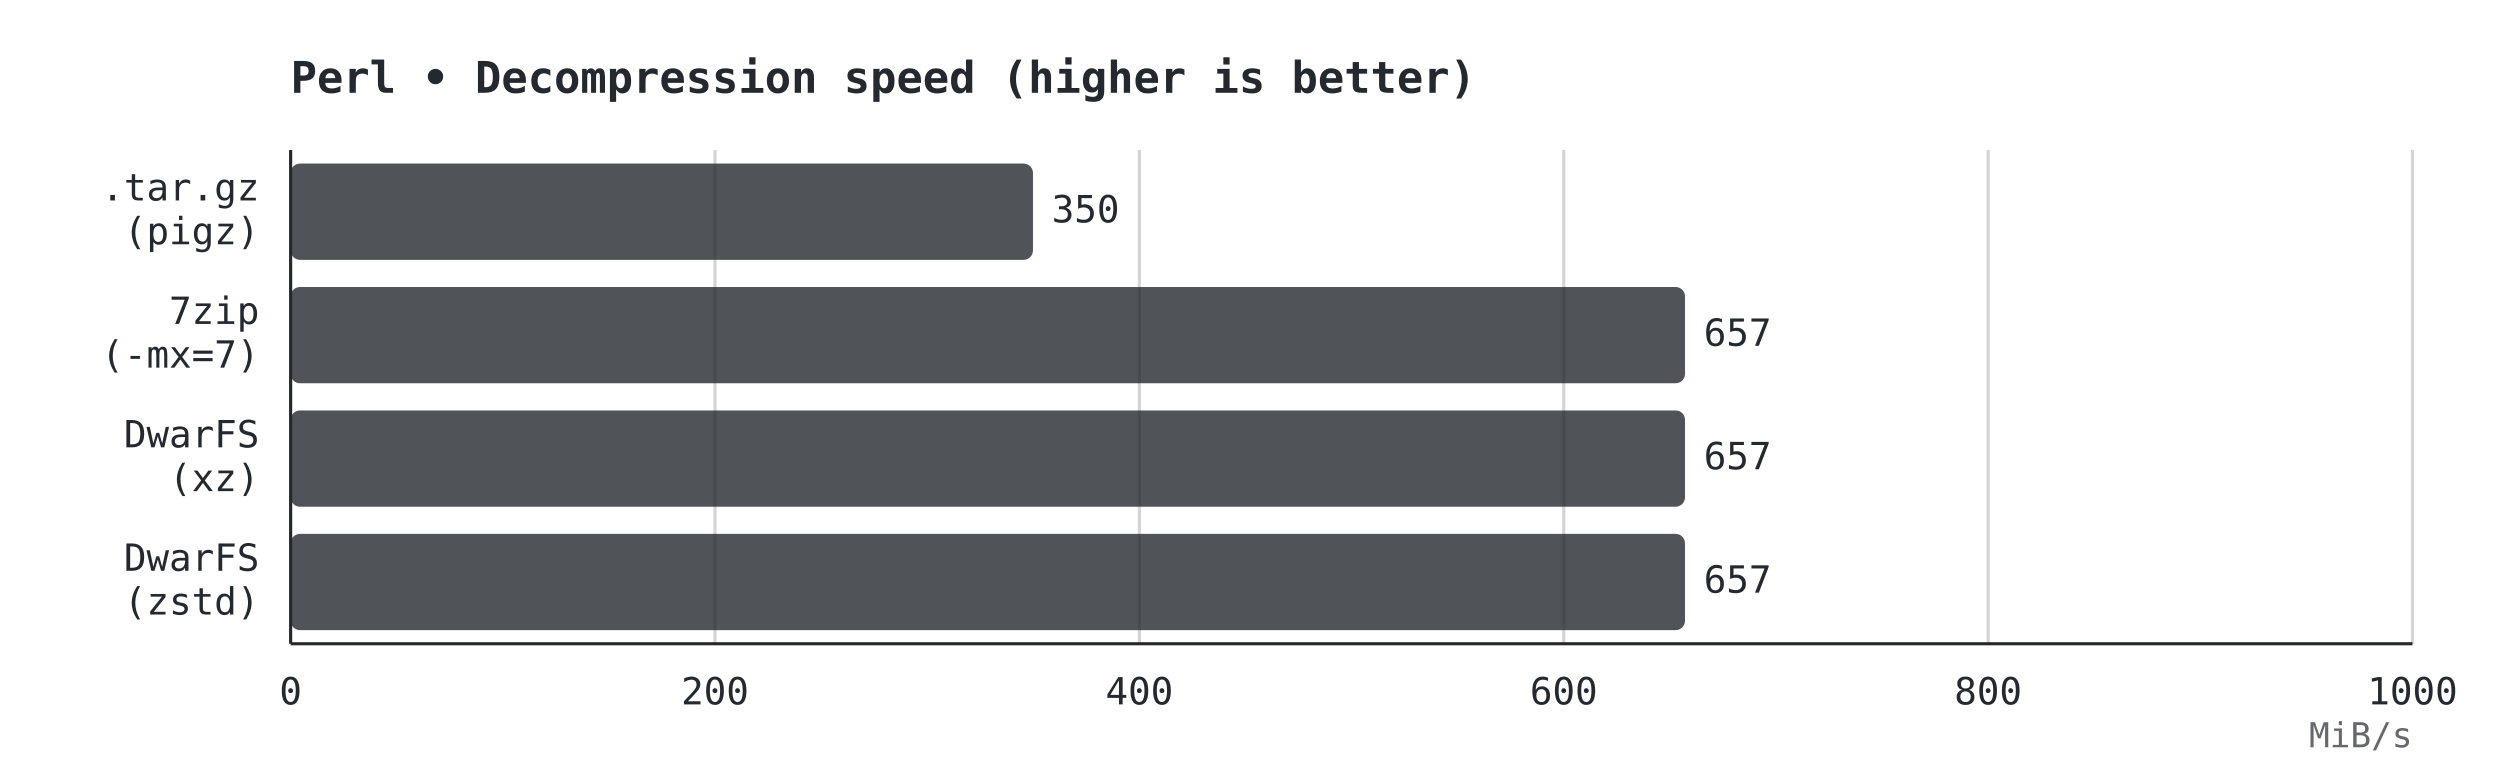
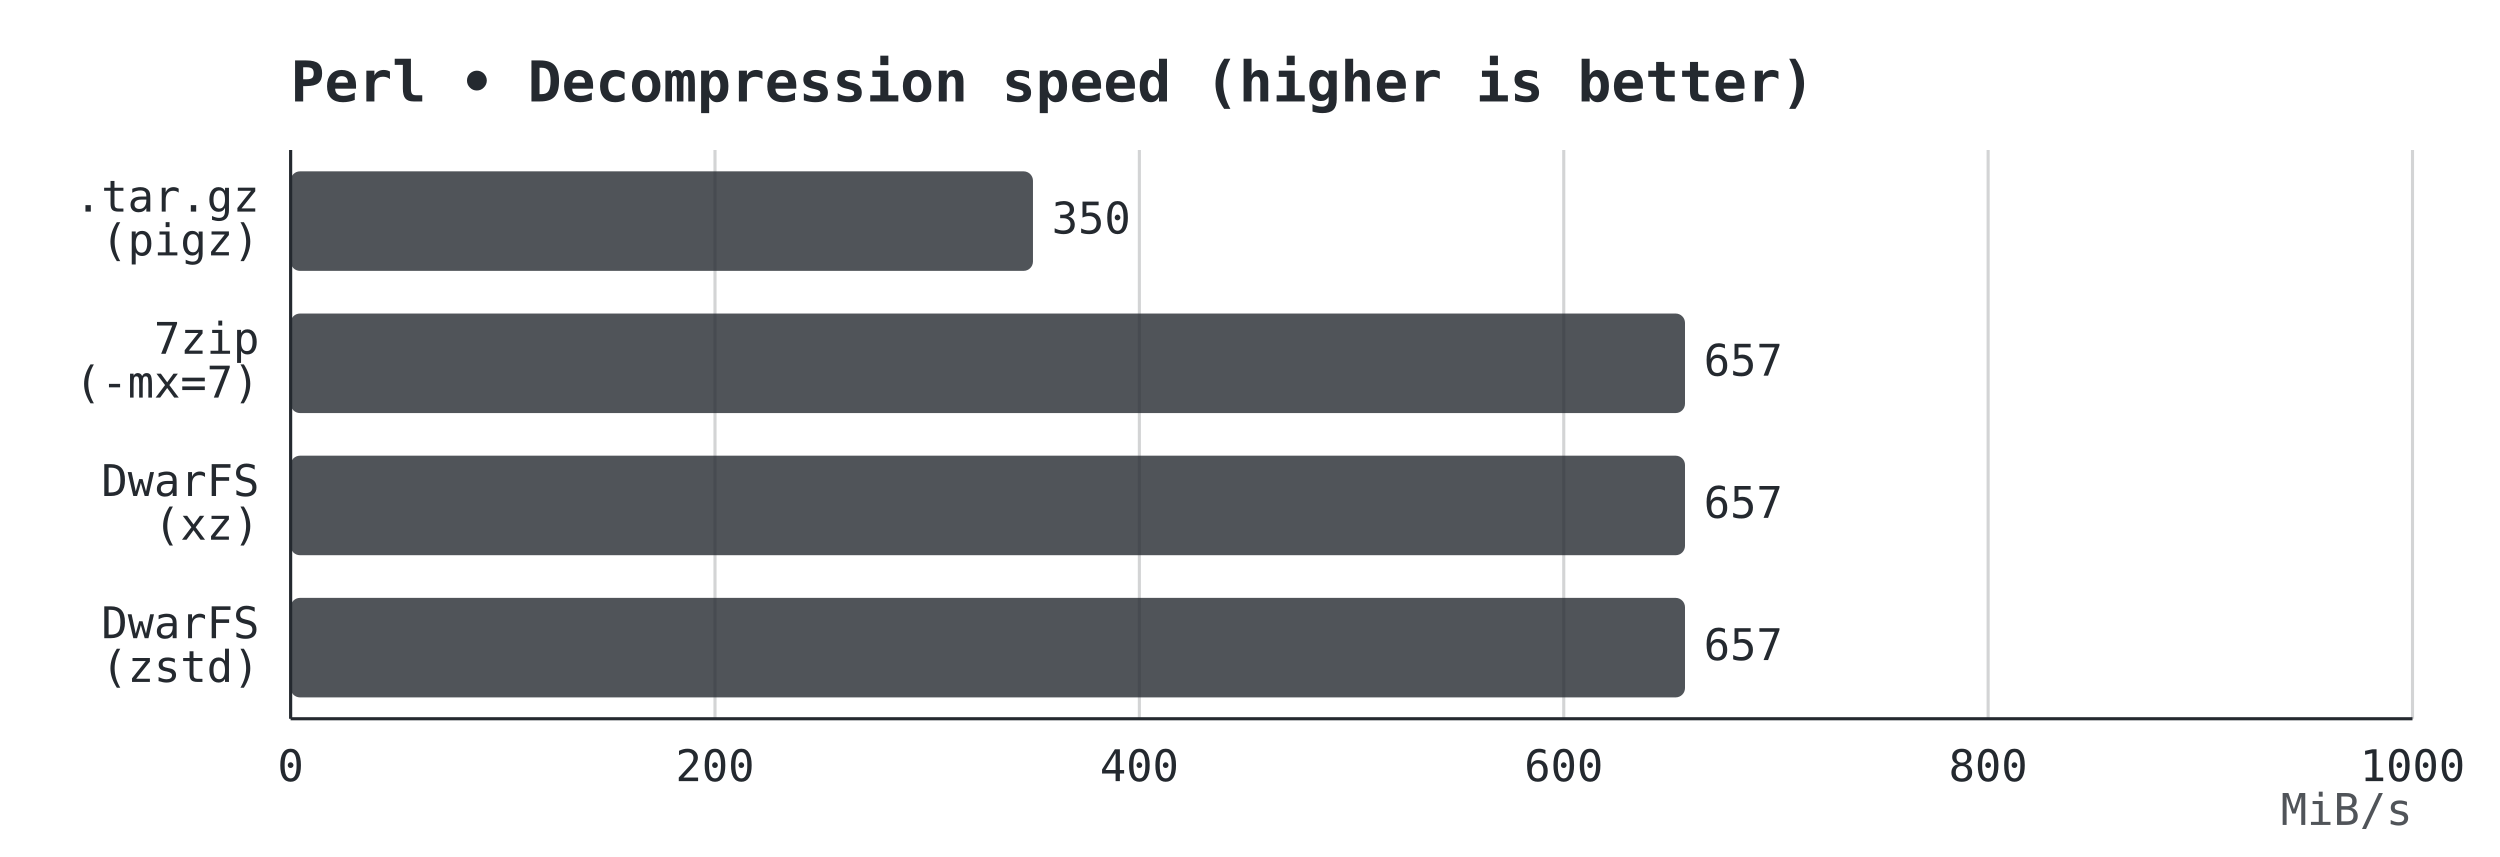
- <svg xmlns="http://www.w3.org/2000/svg" width="800" height="250" viewBox="0 0 800 250" role="img" aria-label="Perl • Decompression speed (higher is better)">
+ <svg xmlns="http://www.w3.org/2000/svg" width="800" height="274" viewBox="0 0 800 274" role="img" aria-label="Perl • Decompression speed (higher is better)">
  <style>
    :root {
      color: var(--fgColor-default, #24292f);
      font-family: ui-monospace, SFMono-Regular, Menlo, Consolas, monospace;
    }
    @media (prefers-color-scheme: dark) {
      :root { color: var(--fgColor-default, #c9d1d9); }
    }
-     .t { fill: currentColor; font-size: 12px; dominant-baseline: middle; }
-     .title { font-weight: 600; font-size: 14px; dominant-baseline: hanging; }
+     .t { fill: currentColor; font-size: 14px; dominant-baseline: middle; }
+     .title { font-weight: 600; font-size: 18px; dominant-baseline: hanging; }
    .axis { stroke: currentColor; stroke-width: 1; }
    .grid { stroke: currentColor; stroke-width: 1; opacity: .2; }
    .bar { fill: currentColor; opacity: .8; }
-     .unit { opacity: .7; font-size: 11px; }
+     .unit { opacity: .8; font-size: 14px; }
  </style>
-   <rect x="0" y="0" width="800" height="250" fill="none" />
+   <rect x="0" y="0" width="800" height="274" fill="none" />
  <text x="93" y="20" class="t title">Perl • Decompression speed (higher is better)</text>
-   <line x1="93" y1="206" x2="772" y2="206" class="axis" />
-   <line x1="93" y1="48" x2="93" y2="206" class="axis" />
-   <line x1="93.00" y1="48" x2="93.00" y2="206" class="grid" />
-   <text x="93.00" y="222" class="t" text-anchor="middle">0</text>
-   <line x1="228.80" y1="48" x2="228.80" y2="206" class="grid" />
-   <text x="228.80" y="222" class="t" text-anchor="middle">200</text>
-   <line x1="364.60" y1="48" x2="364.60" y2="206" class="grid" />
-   <text x="364.60" y="222" class="t" text-anchor="middle">400</text>
-   <line x1="500.40" y1="48" x2="500.40" y2="206" class="grid" />
-   <text x="500.40" y="222" class="t" text-anchor="middle">600</text>
-   <line x1="636.20" y1="48" x2="636.20" y2="206" class="grid" />
-   <text x="636.20" y="222" class="t" text-anchor="middle">800</text>
-   <line x1="772.00" y1="48" x2="772.00" y2="206" class="grid" />
-   <text x="772.00" y="222" class="t" text-anchor="middle">1000</text>
-   <text x="772" y="236" class="t unit" text-anchor="end">MiB/s</text>
-   <rect class="bar" x="93.00" y="52.34" width="237.55" height="30.81" rx="3" ry="3" />
-   <text x="83.00" y="60.75" class="t" text-anchor="end">.tar.gz</text>
-   <text x="83.00" y="74.75" class="t" text-anchor="end">(pigz)</text>
-   <text x="336.55" y="67.75" class="t">350</text>
-   <rect class="bar" x="93.00" y="91.84" width="446.20" height="30.81" rx="3" ry="3" />
-   <text x="83.00" y="100.25" class="t" text-anchor="end">7zip</text>
-   <text x="83.00" y="114.25" class="t" text-anchor="end">(-mx=7)</text>
-   <text x="545.20" y="107.25" class="t">657</text>
-   <rect class="bar" x="93.00" y="131.34" width="446.20" height="30.81" rx="3" ry="3" />
-   <text x="83.00" y="139.75" class="t" text-anchor="end">DwarFS</text>
-   <text x="83.00" y="153.75" class="t" text-anchor="end">(xz)</text>
-   <text x="545.20" y="146.75" class="t">657</text>
-   <rect class="bar" x="93.00" y="170.84" width="446.20" height="30.81" rx="3" ry="3" />
-   <text x="83.00" y="179.25" class="t" text-anchor="end">DwarFS</text>
-   <text x="83.00" y="193.25" class="t" text-anchor="end">(zstd)</text>
-   <text x="545.20" y="186.25" class="t">657</text>
+   <line x1="93" y1="230" x2="772" y2="230" class="axis" />
+   <line x1="93" y1="48" x2="93" y2="230" class="axis" />
+   <line x1="93.00" y1="48" x2="93.00" y2="230" class="grid" />
+   <text x="93.00" y="246" class="t" text-anchor="middle">0</text>
+   <line x1="228.80" y1="48" x2="228.80" y2="230" class="grid" />
+   <text x="228.80" y="246" class="t" text-anchor="middle">200</text>
+   <line x1="364.60" y1="48" x2="364.60" y2="230" class="grid" />
+   <text x="364.60" y="246" class="t" text-anchor="middle">400</text>
+   <line x1="500.40" y1="48" x2="500.40" y2="230" class="grid" />
+   <text x="500.40" y="246" class="t" text-anchor="middle">600</text>
+   <line x1="636.20" y1="48" x2="636.20" y2="230" class="grid" />
+   <text x="636.20" y="246" class="t" text-anchor="middle">800</text>
+   <line x1="772.00" y1="48" x2="772.00" y2="230" class="grid" />
+   <text x="772.00" y="246" class="t" text-anchor="middle">1000</text>
+   <text x="772" y="260" class="t unit" text-anchor="end">MiB/s</text>
+   <rect class="bar" x="93.00" y="54.83" width="237.55" height="31.85" rx="3" ry="3" />
+   <text x="83.00" y="63.75" class="t" text-anchor="end">.tar.gz</text>
+   <text x="83.00" y="77.75" class="t" text-anchor="end">(pigz)</text>
+   <text x="336.55" y="70.75" class="t">350</text>
+   <rect class="bar" x="93.00" y="100.33" width="446.20" height="31.85" rx="3" ry="3" />
+   <text x="83.00" y="109.25" class="t" text-anchor="end">7zip</text>
+   <text x="83.00" y="123.25" class="t" text-anchor="end">(-mx=7)</text>
+   <text x="545.20" y="116.25" class="t">657</text>
+   <rect class="bar" x="93.00" y="145.82" width="446.20" height="31.85" rx="3" ry="3" />
+   <text x="83.00" y="154.75" class="t" text-anchor="end">DwarFS</text>
+   <text x="83.00" y="168.75" class="t" text-anchor="end">(xz)</text>
+   <text x="545.20" y="161.75" class="t">657</text>
+   <rect class="bar" x="93.00" y="191.32" width="446.20" height="31.85" rx="3" ry="3" />
+   <text x="83.00" y="200.25" class="t" text-anchor="end">DwarFS</text>
+   <text x="83.00" y="214.25" class="t" text-anchor="end">(zstd)</text>
+   <text x="545.20" y="207.25" class="t">657</text>
</svg>
